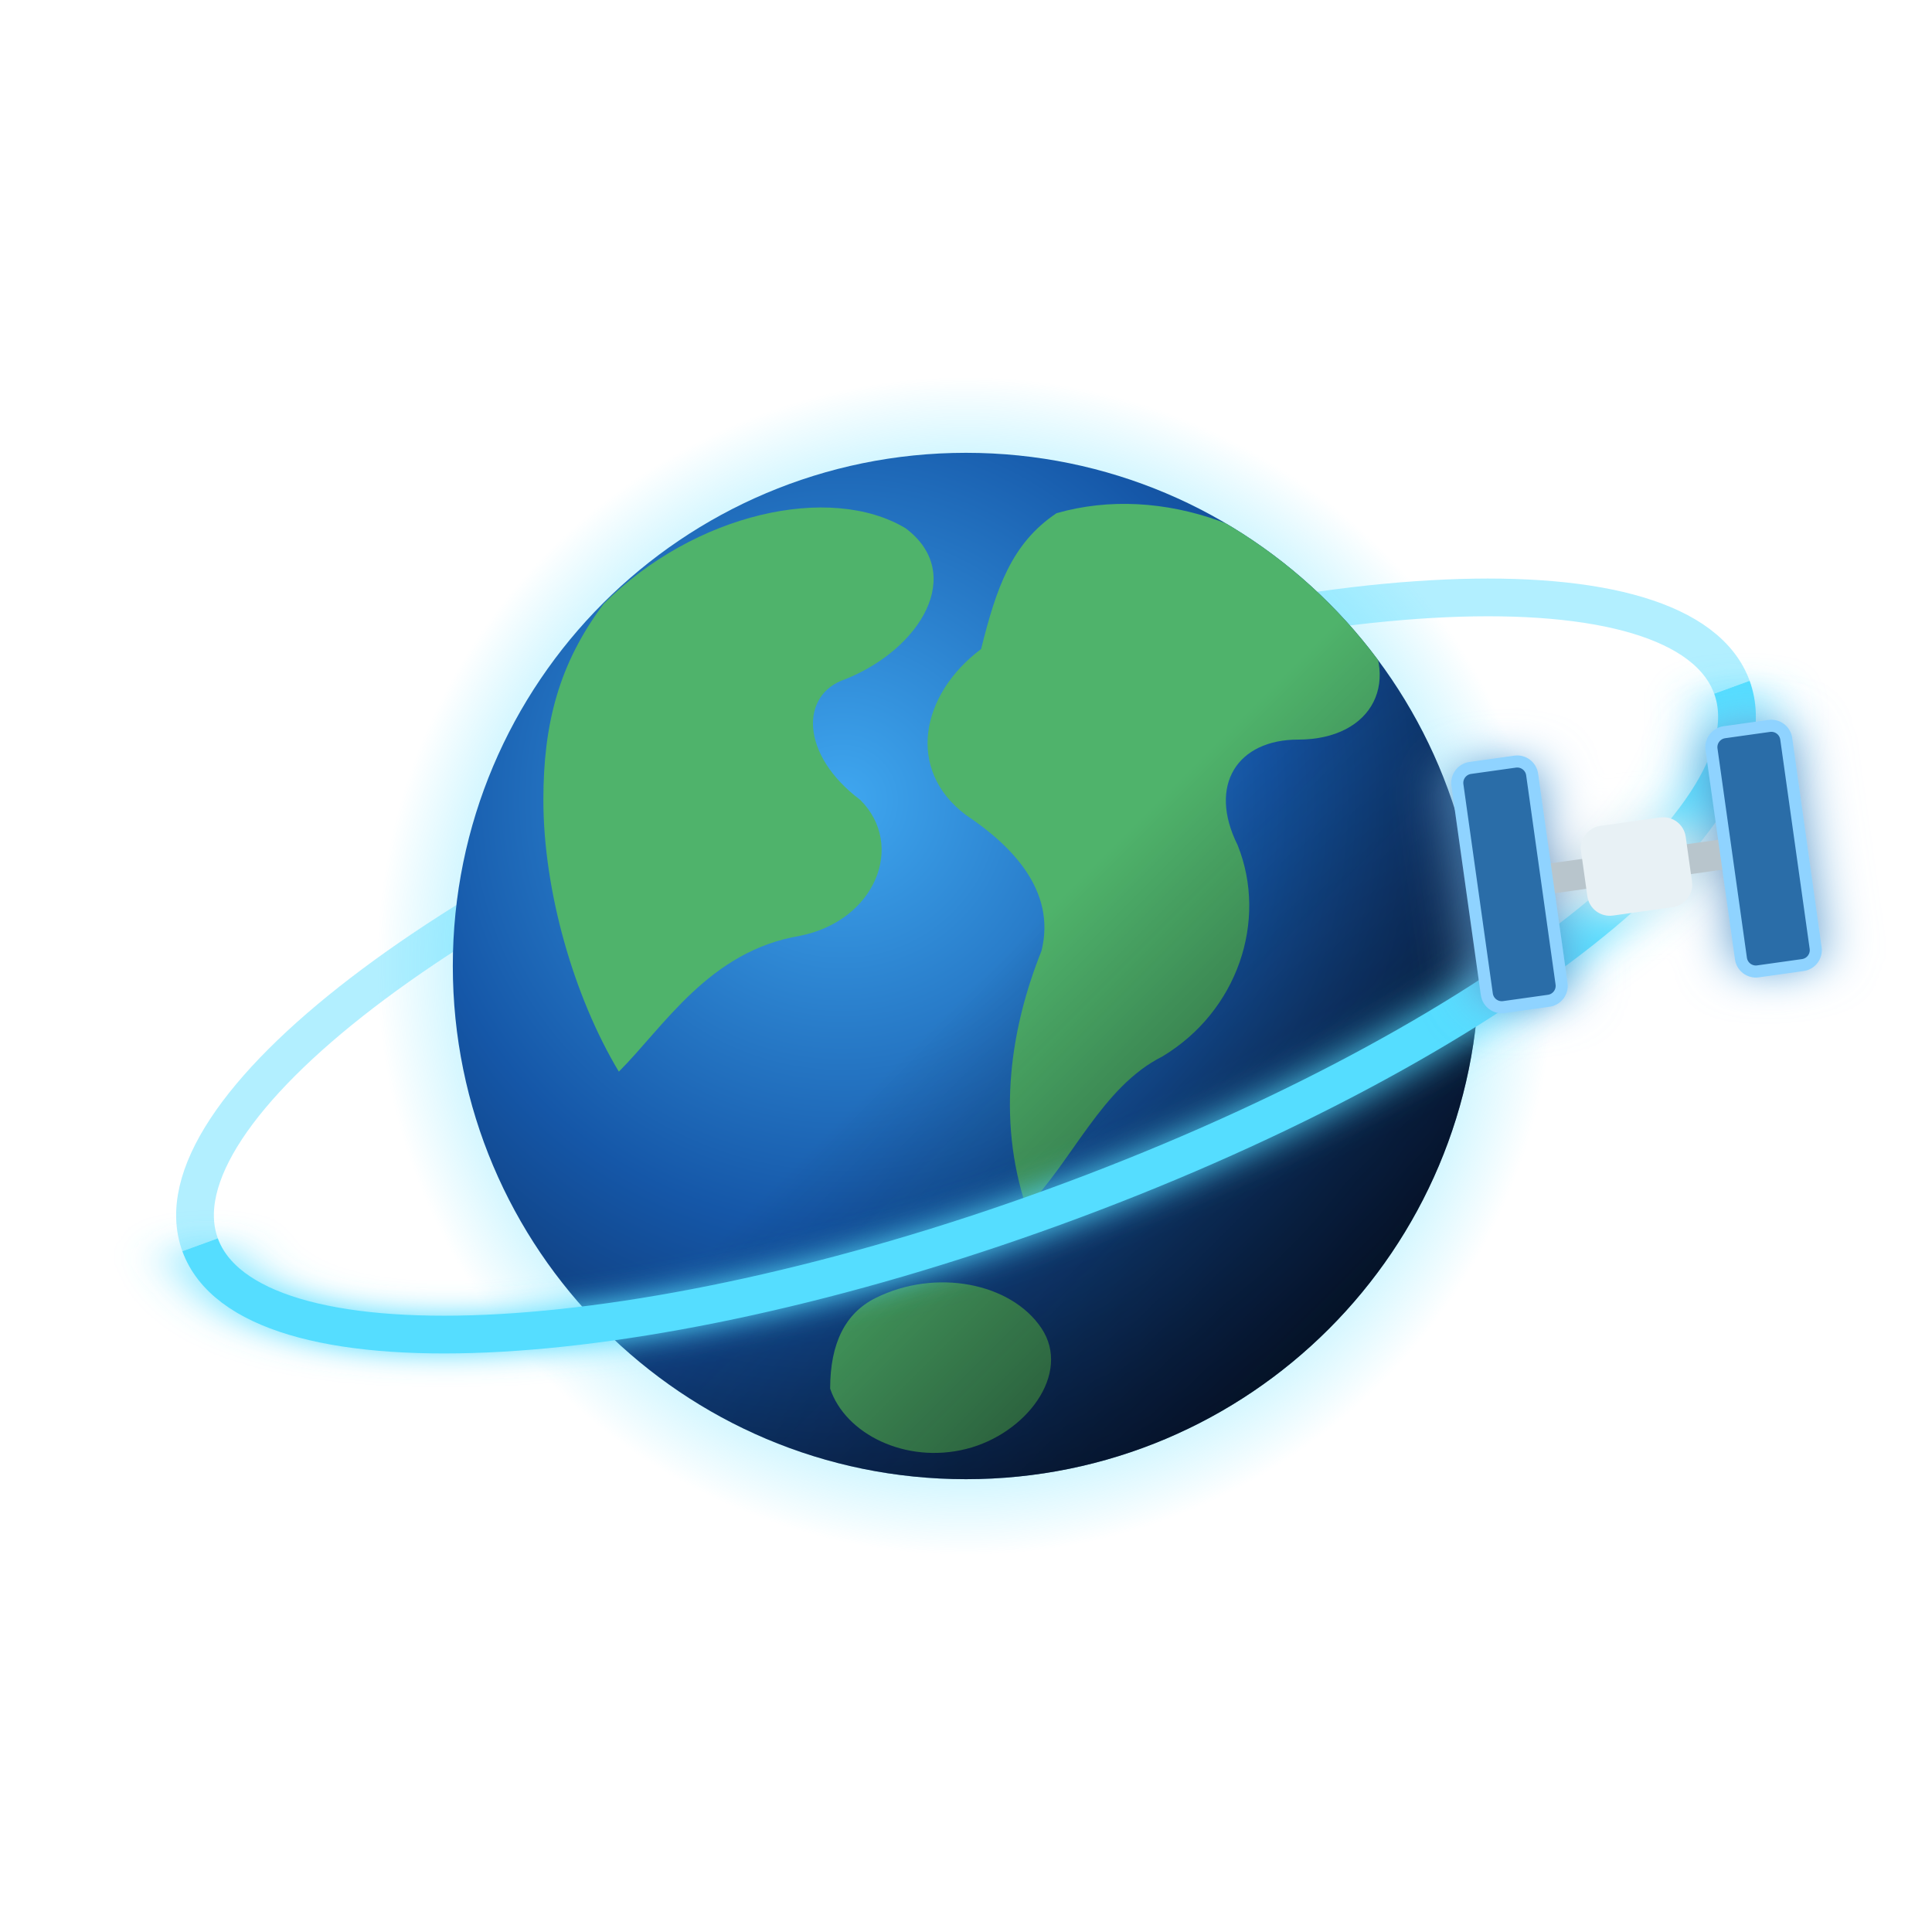
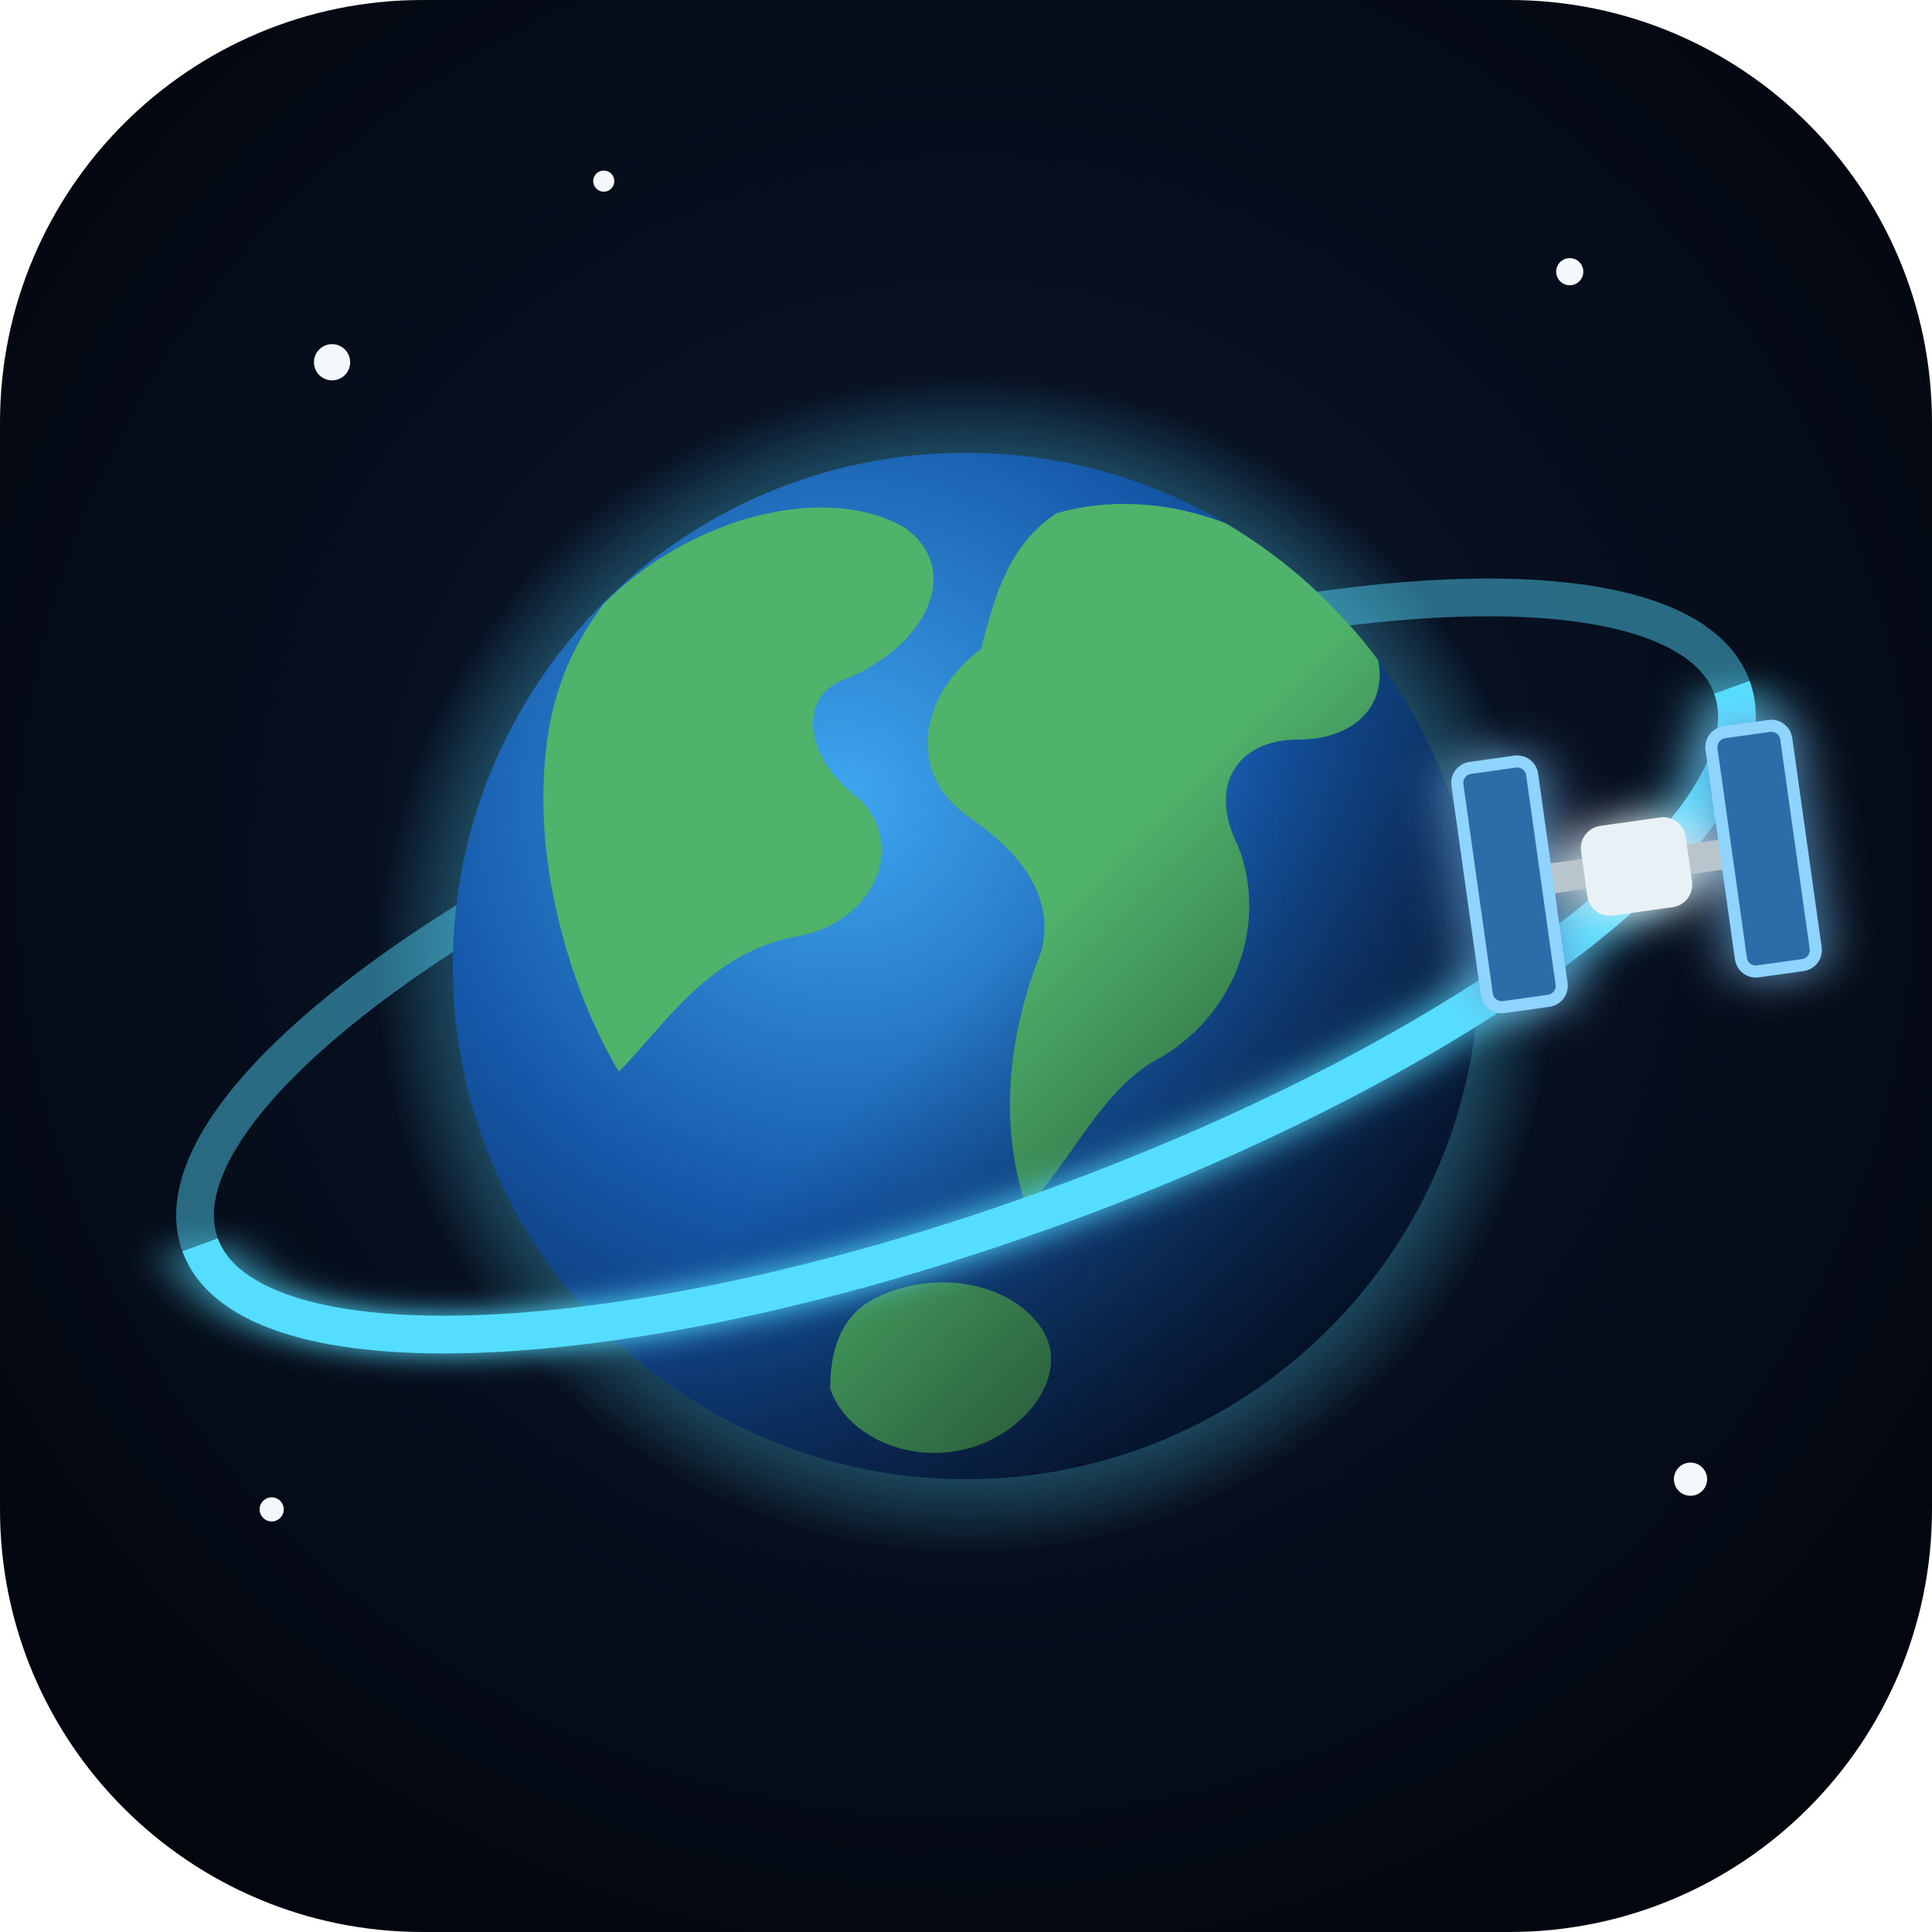
<svg xmlns="http://www.w3.org/2000/svg" width="128" height="128" viewBox="0 0 128 128">
  <defs>
+     <radialGradient id="sky" cx="50%" cy="45%" r="70%">
+       <stop offset="0" stop-color="#0b1a33" />
+       <stop offset="1" stop-color="#02040a" />
+     </radialGradient>
    <radialGradient id="ocean" cx="38%" cy="34%" r="75%">
      <stop offset="0" stop-color="#3fa7f0" />
      <stop offset="0.55" stop-color="#1557a8" />
      <stop offset="1" stop-color="#0a2552" />
    </radialGradient>
    <linearGradient id="night" x1="0.2" y1="0.15" x2="0.95" y2="0.9">
      <stop offset="0.45" stop-color="#02040a" stop-opacity="0" />
      <stop offset="1" stop-color="#02040a" stop-opacity="0.8" />
    </linearGradient>
    <radialGradient id="halo" cx="50%" cy="50%" r="50%">
      <stop offset="0.82" stop-color="#55ddff" stop-opacity="0.35" />
      <stop offset="1" stop-color="#55ddff" stop-opacity="0" />
    </radialGradient>
    <clipPath id="globe">
      <circle cx="64" cy="64" r="34" />
    </clipPath>
    <filter id="glow" x="-50%" y="-50%" width="200%" height="200%">
      <feGaussianBlur stdDeviation="1.6" result="b" />
      <feMerge>
        <feMergeNode in="b" />
        <feMergeNode in="SourceGraphic" />
      </feMerge>
    </filter>
  </defs>
+   <rect width="128" height="128" rx="28" fill="url(#sky)" />
+   <g fill="#f4f7fb">
+     <circle cx="22" cy="24" r="1.2" />
+     <circle cx="104" cy="18" r="0.9" />
+     <circle cx="112" cy="98" r="1.1" />
+     <circle cx="18" cy="100" r="0.8" />
+     <circle cx="40" cy="12" r="0.7" />
+   </g>
  <g transform="rotate(-20 64 64)">
    <path d="M10 64 A54 17 0 0 1 118 64" fill="none" stroke="#55ddff" stroke-opacity="0.45" stroke-width="2.5" />
  </g>
  <circle cx="64" cy="64" r="39" fill="url(#halo)" />
  <circle cx="64" cy="64" r="34" fill="url(#ocean)" />
  <g clip-path="url(#globe)" fill="#4fb36b">
    <path d="M40 40c6-6 15-8 20-5 4 3 1 8-4 10-3 1-3 5 1 8 3 3 1 8-4 9-6 1-9 6-12 9-3-5-5-12-5-18 0-5 1-9 4-13z" />
    <path d="M70 34c7-2 15 1 20 7 3 4 1 8-4 8-4 0-6 3-4 7 2 5 0 11-5 14-4 2-6 7-9 10-2-6-1-12 1-17 1-4-2-7-5-9-4-3-3-8 1-11 1-4 2-7 5-9z" />
    <path d="M58 86c4-2 9-1 11 2 2 3-1 7-5 8-4 1-8-1-9-4 0-3 1-5 3-6z" />
  </g>
  <circle cx="64" cy="64" r="34" fill="url(#night)" />
  <g transform="rotate(-20 64 64)">
    <path d="M118 64 A54 17 0 0 1 10 64" fill="none" stroke="#55ddff" stroke-width="2.5" filter="url(#glow)" />
    <g transform="translate(108 73) rotate(12)" filter="url(#glow)">
      <rect x="-10" y="-1" width="20" height="2" rx="1" fill="#b8c5cc" />
      <rect x="-11" y="-8" width="5" height="16" rx="1" fill="#2b6da8" stroke="#8fd3ff" stroke-width="0.8" />
      <rect x="6" y="-8" width="5" height="16" rx="1" fill="#2b6da8" stroke="#8fd3ff" stroke-width="0.8" />
      <rect x="-3.5" y="-3" width="7" height="6" rx="1.5" fill="#e8f1f5" />
    </g>
  </g>
</svg>
